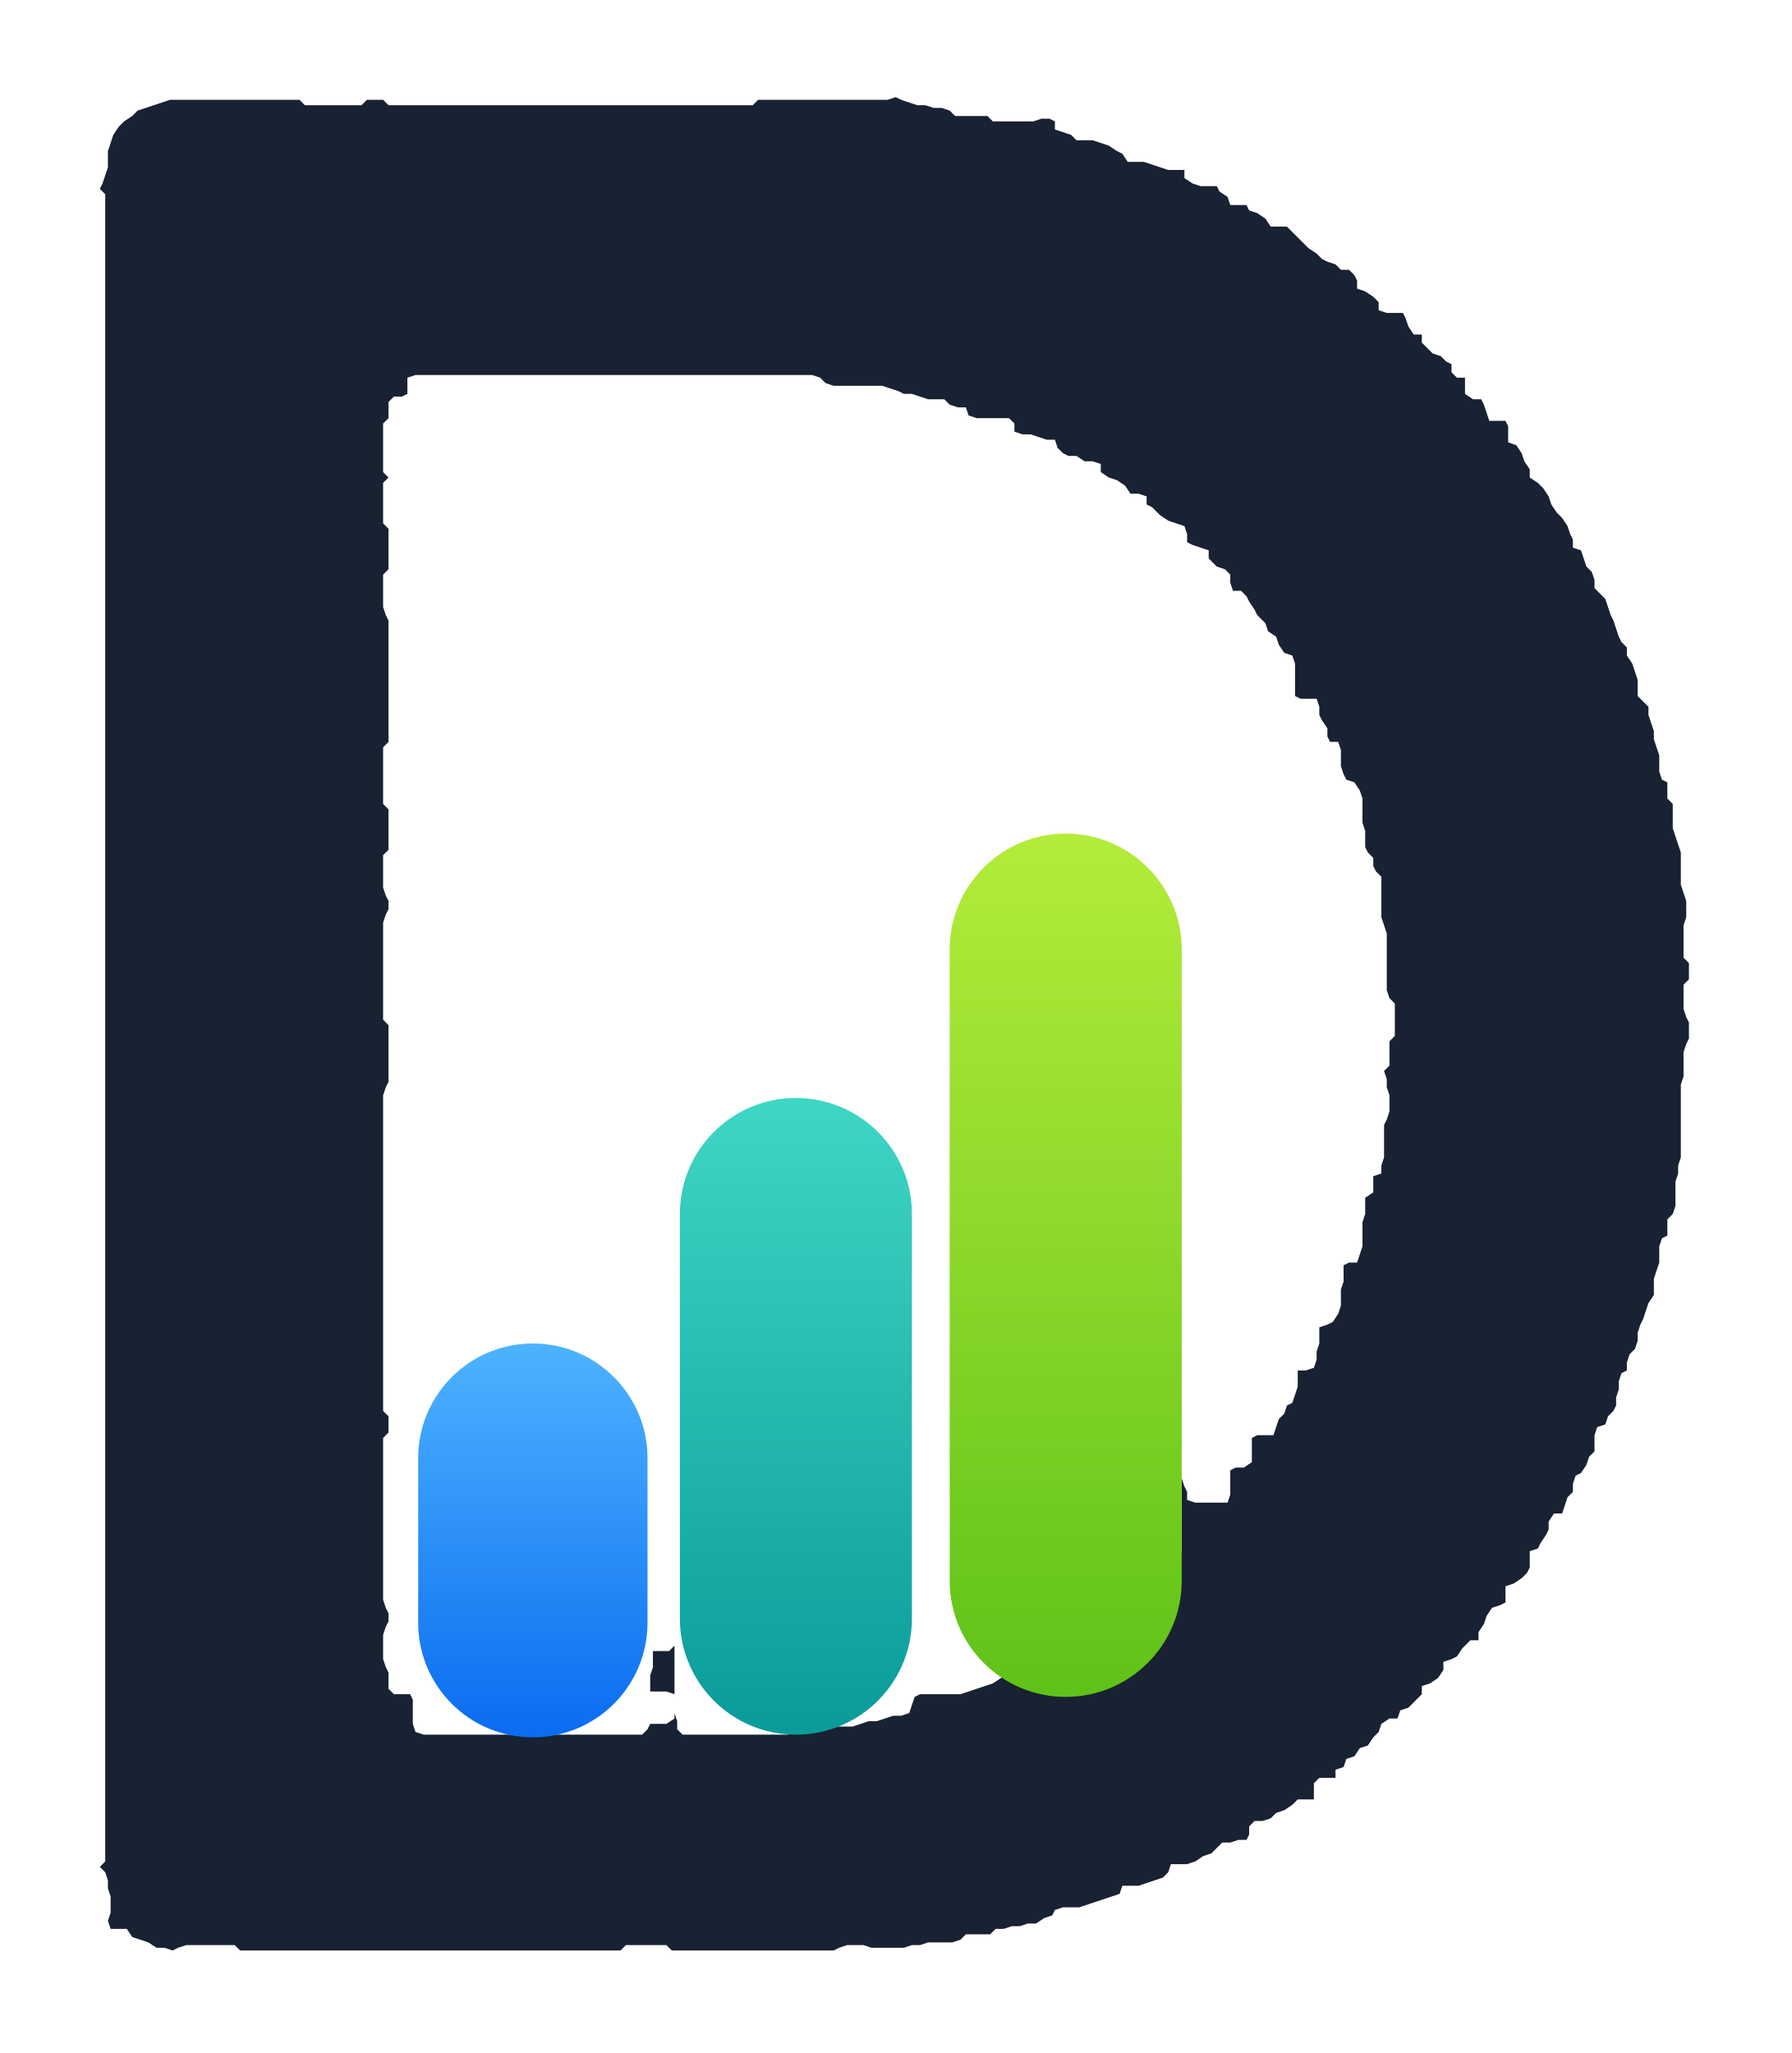
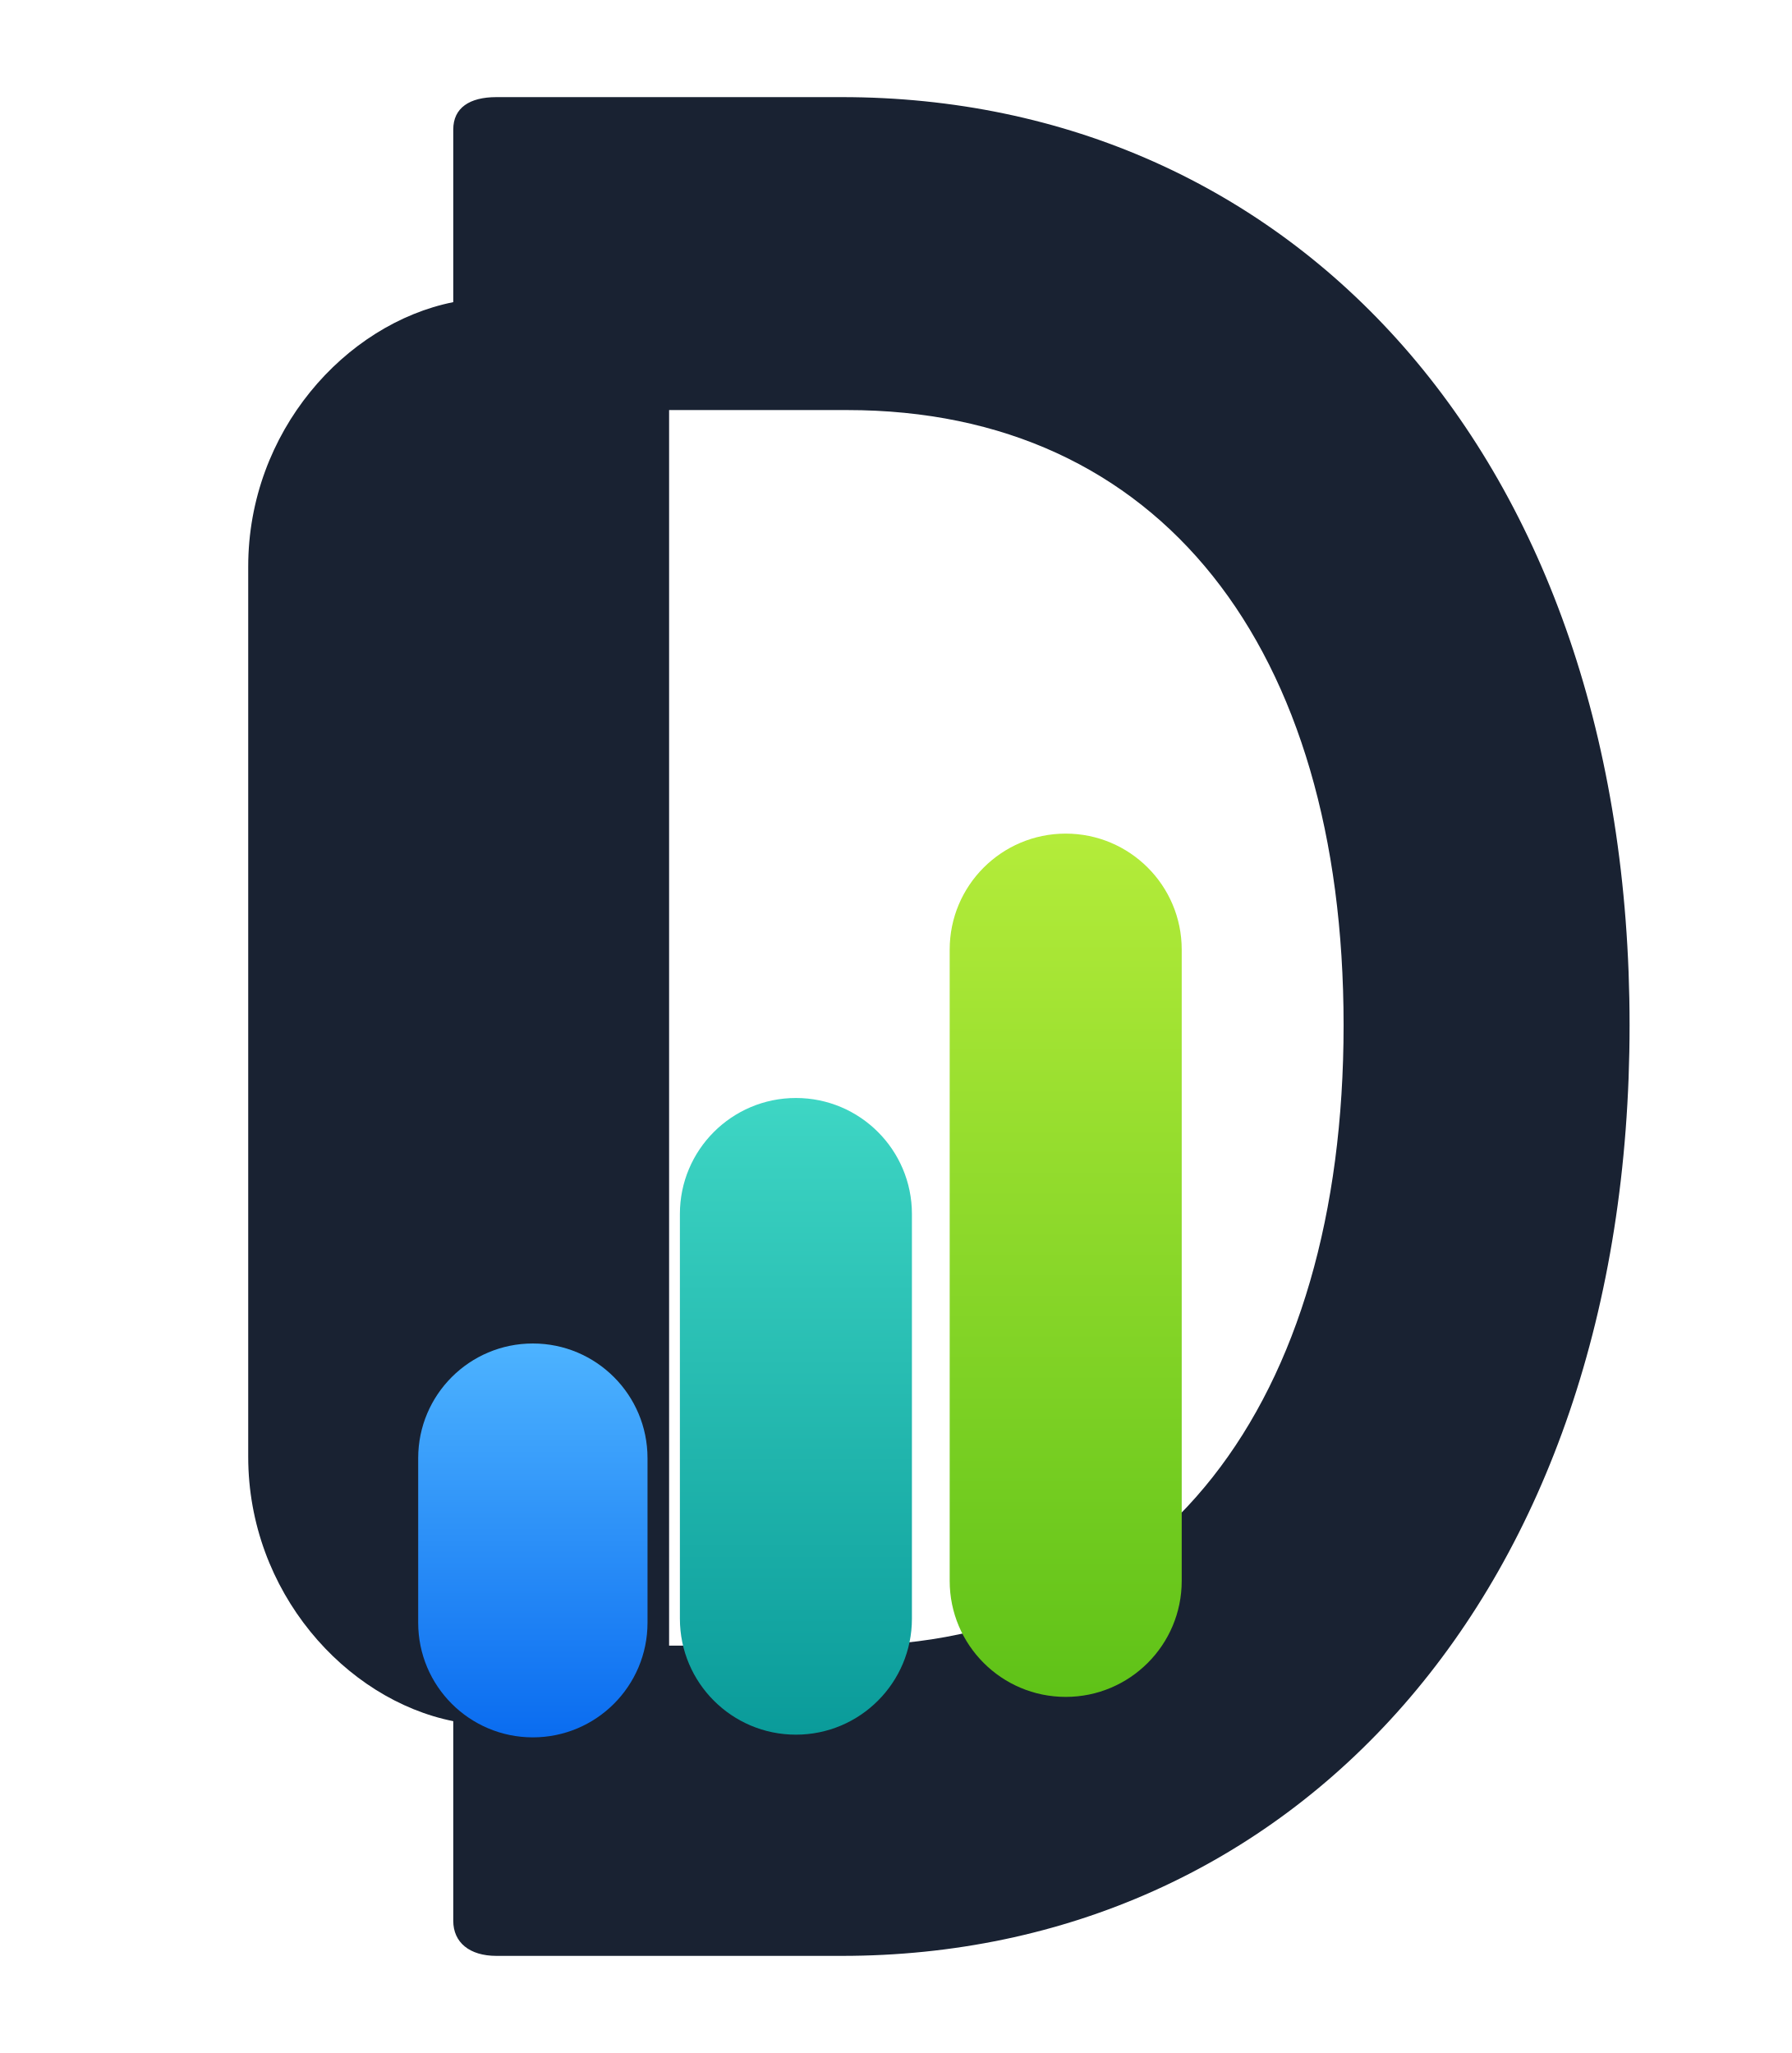
- <svg xmlns="http://www.w3.org/2000/svg" viewBox="0 0 664 761" fill="none" aria-hidden="true">
+ <svg xmlns="http://www.w3.org/2000/svg" viewBox="0 0 664 761" fill="none" shape-rendering="geometricPrecision" aria-hidden="true">
  <defs>
-     <linearGradient id="g1" x1="197.5" y1="498" x2="197.5" y2="644" gradientUnits="userSpaceOnUse">
+     <linearGradient id="lg-g1" x1="197.5" y1="498" x2="197.5" y2="644" gradientUnits="userSpaceOnUse">
      <stop offset="0%" stop-color="#4DB3FF" />
      <stop offset="100%" stop-color="#0A6CF0" />
    </linearGradient>
-     <linearGradient id="g2" x1="295.0" y1="407" x2="295.0" y2="643" gradientUnits="userSpaceOnUse">
+     <linearGradient id="lg-g2" x1="295.0" y1="407" x2="295.0" y2="643" gradientUnits="userSpaceOnUse">
      <stop offset="0%" stop-color="#3ED6C4" />
      <stop offset="100%" stop-color="#0A9B9A" />
    </linearGradient>
-     <linearGradient id="g3" x1="395.0" y1="309" x2="395.0" y2="629" gradientUnits="userSpaceOnUse">
+     <linearGradient id="lg-g3" x1="395.0" y1="309" x2="395.0" y2="629" gradientUnits="userSpaceOnUse">
      <stop offset="0%" stop-color="#B4EC3A" />
      <stop offset="100%" stop-color="#5FC218" />
    </linearGradient>
  </defs>
-   <path class="logo-d" fill="#192232" fill-rule="evenodd" d="M332 36 L329 37 L326 37 L323 37 L320 37 L317 37 L314 37 L311 37 L308 37 L305 37 L302 37 L299 37 L296 37 L293 37 L290 37 L287 37 L284 37 L281 37 L279 39 L276 39 L273 39 L270 39 L267 39 L264 39 L261 39 L258 39 L255 39 L252 39 L249 39 L246 39 L243 39 L240 39 L237 39 L234 39 L231 39 L228 39 L225 39 L222 39 L219 39 L216 39 L213 39 L210 39 L207 39 L204 39 L201 39 L198 39 L195 39 L192 39 L189 39 L186 39 L183 39 L180 39 L177 39 L174 39 L171 39 L168 39 L165 39 L162 39 L159 39 L156 39 L153 39 L150 39 L147 39 L144 39 L142 37 L139 37 L136 37 L134 39 L131 39 L128 39 L125 39 L122 39 L119 39 L116 39 L113 39 L111 37 L108 37 L105 37 L102 37 L99 37 L96 37 L93 37 L90 37 L87 37 L84 37 L81 37 L78 37 L75 37 L72 37 L69 37 L66 37 L63 37 L60 38 L57 39 L54 40 L51 41 L49 43 L46 45 L44 47 L42 50 L41 53 L40 56 L40 59 L40 62 L39 65 L38 68 L37 70 L39 72 L39 75 L39 78 L39 81 L39 84 L39 87 L39 90 L39 93 L39 96 L39 99 L39 102 L39 105 L39 108 L39 111 L39 114 L39 117 L39 120 L39 123 L39 126 L39 129 L39 132 L39 135 L39 138 L39 141 L39 144 L39 147 L39 150 L39 153 L39 156 L39 159 L39 162 L39 165 L39 168 L39 171 L39 174 L39 177 L39 180 L39 183 L39 186 L39 189 L39 192 L39 195 L39 198 L39 201 L39 204 L39 207 L39 210 L39 213 L39 216 L39 219 L39 222 L39 225 L39 228 L39 231 L39 234 L39 237 L39 240 L39 243 L39 246 L39 249 L39 252 L39 255 L39 258 L39 261 L39 264 L39 267 L39 270 L39 273 L39 276 L39 279 L39 282 L39 285 L39 288 L39 291 L39 294 L39 297 L39 300 L39 303 L39 306 L39 309 L39 312 L39 315 L39 318 L39 321 L39 324 L39 327 L39 330 L39 333 L39 336 L39 339 L39 342 L39 345 L39 348 L39 351 L39 354 L39 357 L39 360 L39 363 L39 366 L39 369 L39 372 L39 375 L39 378 L39 381 L39 384 L39 387 L39 390 L39 393 L39 396 L39 399 L39 402 L39 405 L39 408 L39 411 L39 414 L39 417 L39 420 L39 423 L39 426 L39 429 L39 432 L39 435 L39 438 L39 441 L39 444 L39 447 L39 450 L39 453 L39 456 L39 459 L39 462 L39 465 L39 468 L39 471 L39 474 L39 477 L39 480 L39 483 L39 486 L39 489 L39 492 L39 495 L39 498 L39 501 L39 504 L39 507 L39 510 L39 513 L39 516 L39 519 L39 522 L39 525 L39 528 L39 531 L39 534 L39 537 L39 540 L39 543 L39 546 L39 549 L39 552 L39 555 L39 558 L39 561 L39 564 L39 567 L39 570 L39 573 L39 576 L39 579 L39 582 L39 585 L39 588 L39 591 L39 594 L39 597 L39 600 L39 603 L39 606 L39 609 L39 612 L39 615 L39 618 L39 621 L39 624 L39 627 L39 630 L39 633 L39 636 L39 639 L39 642 L39 645 L39 648 L39 651 L39 654 L39 657 L39 660 L39 663 L39 666 L39 669 L39 672 L39 675 L39 678 L39 681 L39 684 L39 687 L39 690 L37 692 L39 694 L40 697 L40 700 L41 703 L41 706 L41 709 L40 712 L41 715 L44 715 L47 715 L49 718 L52 719 L55 720 L58 722 L61 722 L64 723 L66 722 L69 721 L72 721 L75 721 L78 721 L81 721 L84 721 L87 721 L89 723 L92 723 L95 723 L98 723 L101 723 L104 723 L107 723 L110 723 L113 723 L116 723 L119 723 L122 723 L125 723 L128 723 L131 723 L134 723 L137 723 L140 723 L143 723 L146 723 L149 723 L152 723 L155 723 L158 723 L161 723 L164 723 L167 723 L170 723 L173 723 L176 723 L179 723 L182 723 L185 723 L188 723 L191 723 L194 723 L197 723 L200 723 L203 723 L206 723 L209 723 L212 723 L215 723 L218 723 L221 723 L224 723 L227 723 L230 723 L232 721 L235 721 L238 721 L241 721 L244 721 L247 721 L249 723 L252 723 L255 723 L258 723 L261 723 L264 723 L267 723 L270 723 L273 723 L276 723 L279 723 L282 723 L285 723 L288 723 L291 723 L294 723 L297 723 L300 723 L303 723 L306 723 L309 723 L311 722 L314 721 L317 721 L320 721 L323 722 L326 722 L329 722 L332 722 L335 722 L338 721 L341 721 L344 720 L347 720 L350 720 L353 720 L356 719 L358 717 L361 717 L364 717 L367 717 L369 715 L372 715 L375 714 L378 714 L381 713 L384 713 L387 711 L390 710 L391 708 L394 707 L397 707 L400 707 L403 706 L406 705 L409 704 L412 703 L415 702 L416 699 L419 699 L422 699 L425 698 L428 697 L431 696 L433 694 L434 691 L437 691 L440 691 L443 690 L446 688 L449 687 L451 685 L453 683 L456 683 L459 682 L462 682 L463 680 L463 677 L465 675 L468 675 L471 674 L473 672 L476 671 L479 669 L481 667 L484 667 L487 667 L487 664 L487 661 L489 659 L492 659 L495 659 L495 656 L498 655 L499 652 L502 651 L504 648 L507 647 L509 644 L511 642 L512 639 L515 637 L518 637 L519 634 L522 633 L525 630 L527 628 L527 625 L530 624 L533 622 L535 619 L535 616 L538 615 L540 614 L542 611 L545 608 L548 608 L548 605 L550 602 L551 599 L553 596 L556 595 L558 594 L558 591 L558 588 L561 587 L564 585 L566 583 L567 581 L567 578 L567 575 L570 574 L571 572 L573 569 L574 567 L574 564 L576 561 L579 561 L580 558 L581 555 L583 553 L583 550 L584 547 L586 546 L588 543 L589 540 L591 538 L591 535 L591 532 L592 529 L595 528 L596 525 L598 523 L599 521 L599 518 L600 515 L600 512 L601 509 L603 508 L603 505 L604 502 L606 500 L607 497 L607 494 L608 491 L609 489 L610 486 L611 483 L613 480 L613 477 L613 474 L614 471 L615 468 L615 465 L615 462 L616 459 L618 458 L618 455 L618 452 L620 450 L621 447 L621 444 L621 441 L621 438 L622 435 L622 432 L623 429 L623 426 L623 423 L623 420 L623 417 L623 414 L623 411 L623 408 L623 405 L623 402 L624 399 L624 396 L624 393 L624 390 L625 387 L626 385 L626 382 L626 379 L625 377 L624 374 L624 371 L624 368 L624 365 L626 363 L626 360 L626 357 L624 355 L624 352 L624 349 L624 346 L624 343 L625 340 L625 337 L625 334 L624 331 L623 328 L623 325 L623 322 L623 319 L623 316 L622 313 L621 310 L620 307 L620 304 L620 301 L620 298 L618 296 L618 293 L618 290 L616 289 L615 286 L615 283 L615 280 L614 277 L613 274 L613 271 L612 268 L611 265 L611 262 L609 260 L607 258 L607 255 L607 252 L606 249 L605 246 L603 243 L603 240 L601 238 L600 236 L599 233 L598 230 L597 228 L596 225 L595 222 L593 220 L591 218 L591 215 L590 212 L588 210 L587 207 L586 204 L583 203 L583 200 L582 198 L581 195 L579 192 L577 190 L575 187 L574 184 L572 181 L570 179 L567 177 L567 174 L565 171 L564 168 L562 165 L559 164 L559 161 L559 158 L558 156 L555 156 L552 156 L551 153 L550 150 L549 148 L546 148 L543 146 L543 143 L543 140 L540 140 L538 138 L538 135 L536 134 L534 132 L531 131 L529 129 L527 127 L527 124 L524 124 L522 121 L521 118 L520 116 L517 116 L514 116 L511 115 L511 112 L509 110 L506 108 L503 107 L503 104 L502 102 L500 100 L497 100 L495 98 L492 97 L490 96 L488 94 L485 92 L483 90 L481 88 L479 86 L477 84 L474 84 L471 84 L469 81 L466 79 L463 78 L462 76 L459 76 L456 76 L455 73 L452 71 L451 69 L448 69 L445 69 L442 68 L439 66 L439 63 L436 63 L433 63 L430 62 L427 61 L424 60 L421 60 L418 60 L416 57 L414 56 L411 54 L408 53 L405 52 L402 52 L399 52 L397 50 L394 49 L391 48 L391 45 L389 44 L386 44 L383 45 L380 45 L377 45 L374 45 L371 45 L368 45 L366 43 L363 43 L360 43 L357 43 L354 43 L352 41 L349 40 L346 40 L343 39 L340 39 L337 38 L334 37 Z M151 140 L154 139 L157 139 L160 139 L163 139 L166 139 L169 139 L172 139 L175 139 L178 139 L181 139 L184 139 L187 139 L190 139 L193 139 L196 139 L199 139 L202 139 L205 139 L208 139 L211 139 L214 139 L217 139 L220 139 L223 139 L226 139 L229 139 L232 139 L235 139 L238 139 L241 139 L244 139 L247 139 L250 139 L253 139 L256 139 L259 139 L262 139 L265 139 L268 139 L271 139 L274 139 L277 139 L280 139 L283 139 L286 139 L289 139 L292 139 L295 139 L298 139 L301 139 L304 140 L306 142 L309 143 L312 143 L315 143 L318 143 L321 143 L324 143 L327 143 L330 144 L333 145 L335 146 L338 146 L341 147 L344 148 L347 148 L350 148 L352 150 L355 151 L358 151 L359 154 L362 155 L365 155 L368 155 L371 155 L374 155 L376 157 L376 160 L379 161 L382 161 L385 162 L388 163 L391 163 L392 166 L394 168 L396 169 L399 169 L402 171 L405 171 L408 172 L408 175 L411 177 L414 178 L417 180 L419 183 L422 183 L425 184 L425 187 L427 188 L430 191 L433 193 L436 194 L439 195 L440 198 L440 201 L442 202 L445 203 L448 204 L448 207 L451 210 L454 211 L456 213 L456 216 L457 219 L460 219 L462 221 L463 223 L465 226 L466 228 L469 231 L470 234 L473 236 L474 239 L476 242 L479 243 L480 246 L480 249 L480 252 L480 255 L480 258 L482 259 L485 259 L488 259 L489 262 L489 265 L490 267 L492 270 L492 273 L493 275 L496 275 L497 278 L497 281 L497 284 L498 287 L499 289 L502 290 L504 293 L505 296 L505 299 L505 302 L505 305 L506 308 L506 311 L506 314 L507 316 L509 318 L509 321 L510 323 L512 325 L512 328 L512 331 L512 334 L512 337 L512 340 L513 343 L514 346 L514 349 L514 352 L514 355 L514 358 L514 361 L514 364 L514 367 L515 370 L517 372 L517 375 L517 378 L517 381 L517 384 L515 386 L515 389 L515 392 L515 395 L513 397 L514 400 L514 403 L515 406 L515 409 L515 412 L514 415 L513 417 L513 420 L513 423 L513 426 L513 429 L512 432 L512 435 L509 436 L509 439 L509 442 L506 444 L506 447 L506 450 L505 453 L505 456 L505 459 L505 462 L504 465 L503 468 L500 468 L498 469 L498 472 L498 475 L497 478 L497 481 L497 484 L496 487 L494 490 L492 491 L489 492 L489 495 L489 498 L488 501 L488 504 L487 507 L484 508 L481 508 L481 511 L481 514 L480 517 L479 520 L477 521 L476 524 L474 526 L473 529 L472 532 L469 532 L466 532 L464 533 L464 536 L464 539 L464 542 L461 544 L458 544 L456 545 L456 548 L456 551 L456 554 L455 557 L452 557 L449 557 L446 557 L443 557 L440 556 L440 553 L439 551 L438 548 L438 545 L438 542 L438 539 L438 536 L438 533 L438 536 L438 539 L438 542 L438 545 L438 548 L438 551 L438 554 L438 557 L438 560 L438 563 L438 566 L438 569 L438 572 L438 575 L437 578 L434 580 L432 582 L430 585 L427 587 L424 589 L421 591 L418 594 L415 596 L412 598 L409 601 L406 603 L403 604 L401 606 L398 608 L395 610 L392 611 L389 613 L386 615 L383 616 L380 618 L377 619 L374 621 L371 622 L368 624 L365 625 L362 626 L359 627 L356 628 L353 628 L350 628 L347 628 L344 628 L341 628 L339 629 L338 632 L337 635 L334 636 L331 636 L328 637 L325 638 L322 638 L319 639 L316 640 L313 640 L310 640 L307 641 L304 641 L301 642 L298 642 L295 642 L292 643 L289 643 L286 643 L283 643 L280 643 L277 643 L274 643 L271 643 L268 643 L265 643 L262 643 L259 643 L256 643 L253 643 L251 641 L251 638 L250 635 L250 632 L250 629 L250 626 L250 623 L250 620 L250 617 L250 614 L250 611 L250 608 L250 605 L250 602 L250 599 L250 598 L250 601 L250 604 L250 607 L250 610 L248 612 L245 612 L242 612 L242 615 L242 618 L241 621 L241 624 L241 627 L244 627 L247 627 L250 628 L250 631 L250 634 L250 637 L247 639 L244 639 L241 639 L240 641 L238 643 L235 643 L232 643 L229 643 L226 643 L223 643 L220 643 L217 643 L214 643 L211 643 L208 643 L205 643 L202 643 L199 643 L196 643 L193 643 L190 643 L187 643 L184 643 L181 643 L178 643 L175 643 L172 643 L169 643 L166 643 L163 643 L160 643 L157 643 L154 642 L153 639 L153 636 L153 633 L153 630 L152 628 L149 628 L146 628 L144 626 L144 623 L144 620 L143 618 L142 615 L142 612 L142 609 L142 606 L143 603 L144 601 L144 598 L143 596 L142 593 L142 590 L142 587 L142 584 L142 581 L142 578 L142 575 L142 572 L142 569 L142 566 L142 563 L142 560 L142 557 L142 554 L142 551 L142 548 L142 545 L142 542 L142 539 L142 536 L142 533 L144 531 L144 528 L144 525 L142 523 L142 520 L142 517 L142 514 L142 511 L142 508 L142 505 L142 502 L142 499 L142 496 L142 493 L142 490 L142 487 L142 484 L142 481 L142 478 L142 475 L142 472 L142 469 L142 466 L142 463 L142 460 L142 457 L142 454 L142 451 L142 448 L142 445 L142 442 L142 439 L142 436 L142 433 L142 430 L142 427 L142 424 L142 421 L142 418 L142 415 L142 412 L142 409 L142 406 L143 403 L144 401 L144 398 L144 395 L144 392 L144 389 L144 386 L144 383 L144 380 L142 378 L142 375 L142 372 L142 369 L142 366 L142 363 L142 360 L142 357 L142 354 L142 351 L142 348 L142 345 L142 342 L143 339 L144 337 L144 334 L143 332 L142 329 L142 326 L142 323 L142 320 L142 317 L144 315 L144 312 L144 309 L144 306 L144 303 L144 300 L142 298 L142 295 L142 292 L142 289 L142 286 L142 283 L142 280 L142 277 L144 275 L144 272 L144 269 L144 266 L144 263 L144 260 L144 257 L144 254 L144 251 L144 248 L144 245 L144 242 L144 239 L144 236 L144 233 L144 230 L143 228 L142 225 L142 222 L142 219 L142 216 L142 213 L144 211 L144 208 L144 205 L144 202 L144 199 L144 196 L142 194 L142 191 L142 188 L142 185 L142 182 L142 179 L144 177 L142 175 L142 172 L142 169 L142 166 L142 163 L142 160 L142 157 L144 155 L144 152 L144 149 L146 147 L149 147 L151 146 L151 143 Z" />
-   <rect class="logo-bar logo-bar-1" x="155" y="498" width="85" height="146" rx="42.5" fill="url(#g1)" />
-   <rect class="logo-bar logo-bar-2" x="252" y="407" width="86" height="236" rx="43.0" fill="url(#g2)" />
-   <rect class="logo-bar logo-bar-3" x="352" y="309" width="86" height="320" rx="43.0" fill="url(#g3)" />
+   <path class="logo-d" fill="#192232" fill-rule="evenodd" d="M168 48 C168 40 174 36 184 36 H312 C478 36 604 168 604 380 C604 592 478 725 312 725 H184 C174 725 168 720 168 712 V638 C128 630 92 590 92 540 V210 C92 160 128 120 168 112 V48 Z M248 152 H314 C430 152 498 240 498 380 C498 520 430 610 314 610 H248 V152 Z" />
+   <rect class="logo-bar logo-bar-1" x="155" y="498" width="85" height="146" rx="42.5" fill="url(#lg-g1)" />
+   <rect class="logo-bar logo-bar-2" x="252" y="407" width="86" height="236" rx="43.0" fill="url(#lg-g2)" />
+   <rect class="logo-bar logo-bar-3" x="352" y="309" width="86" height="320" rx="43.0" fill="url(#lg-g3)" />
</svg>
